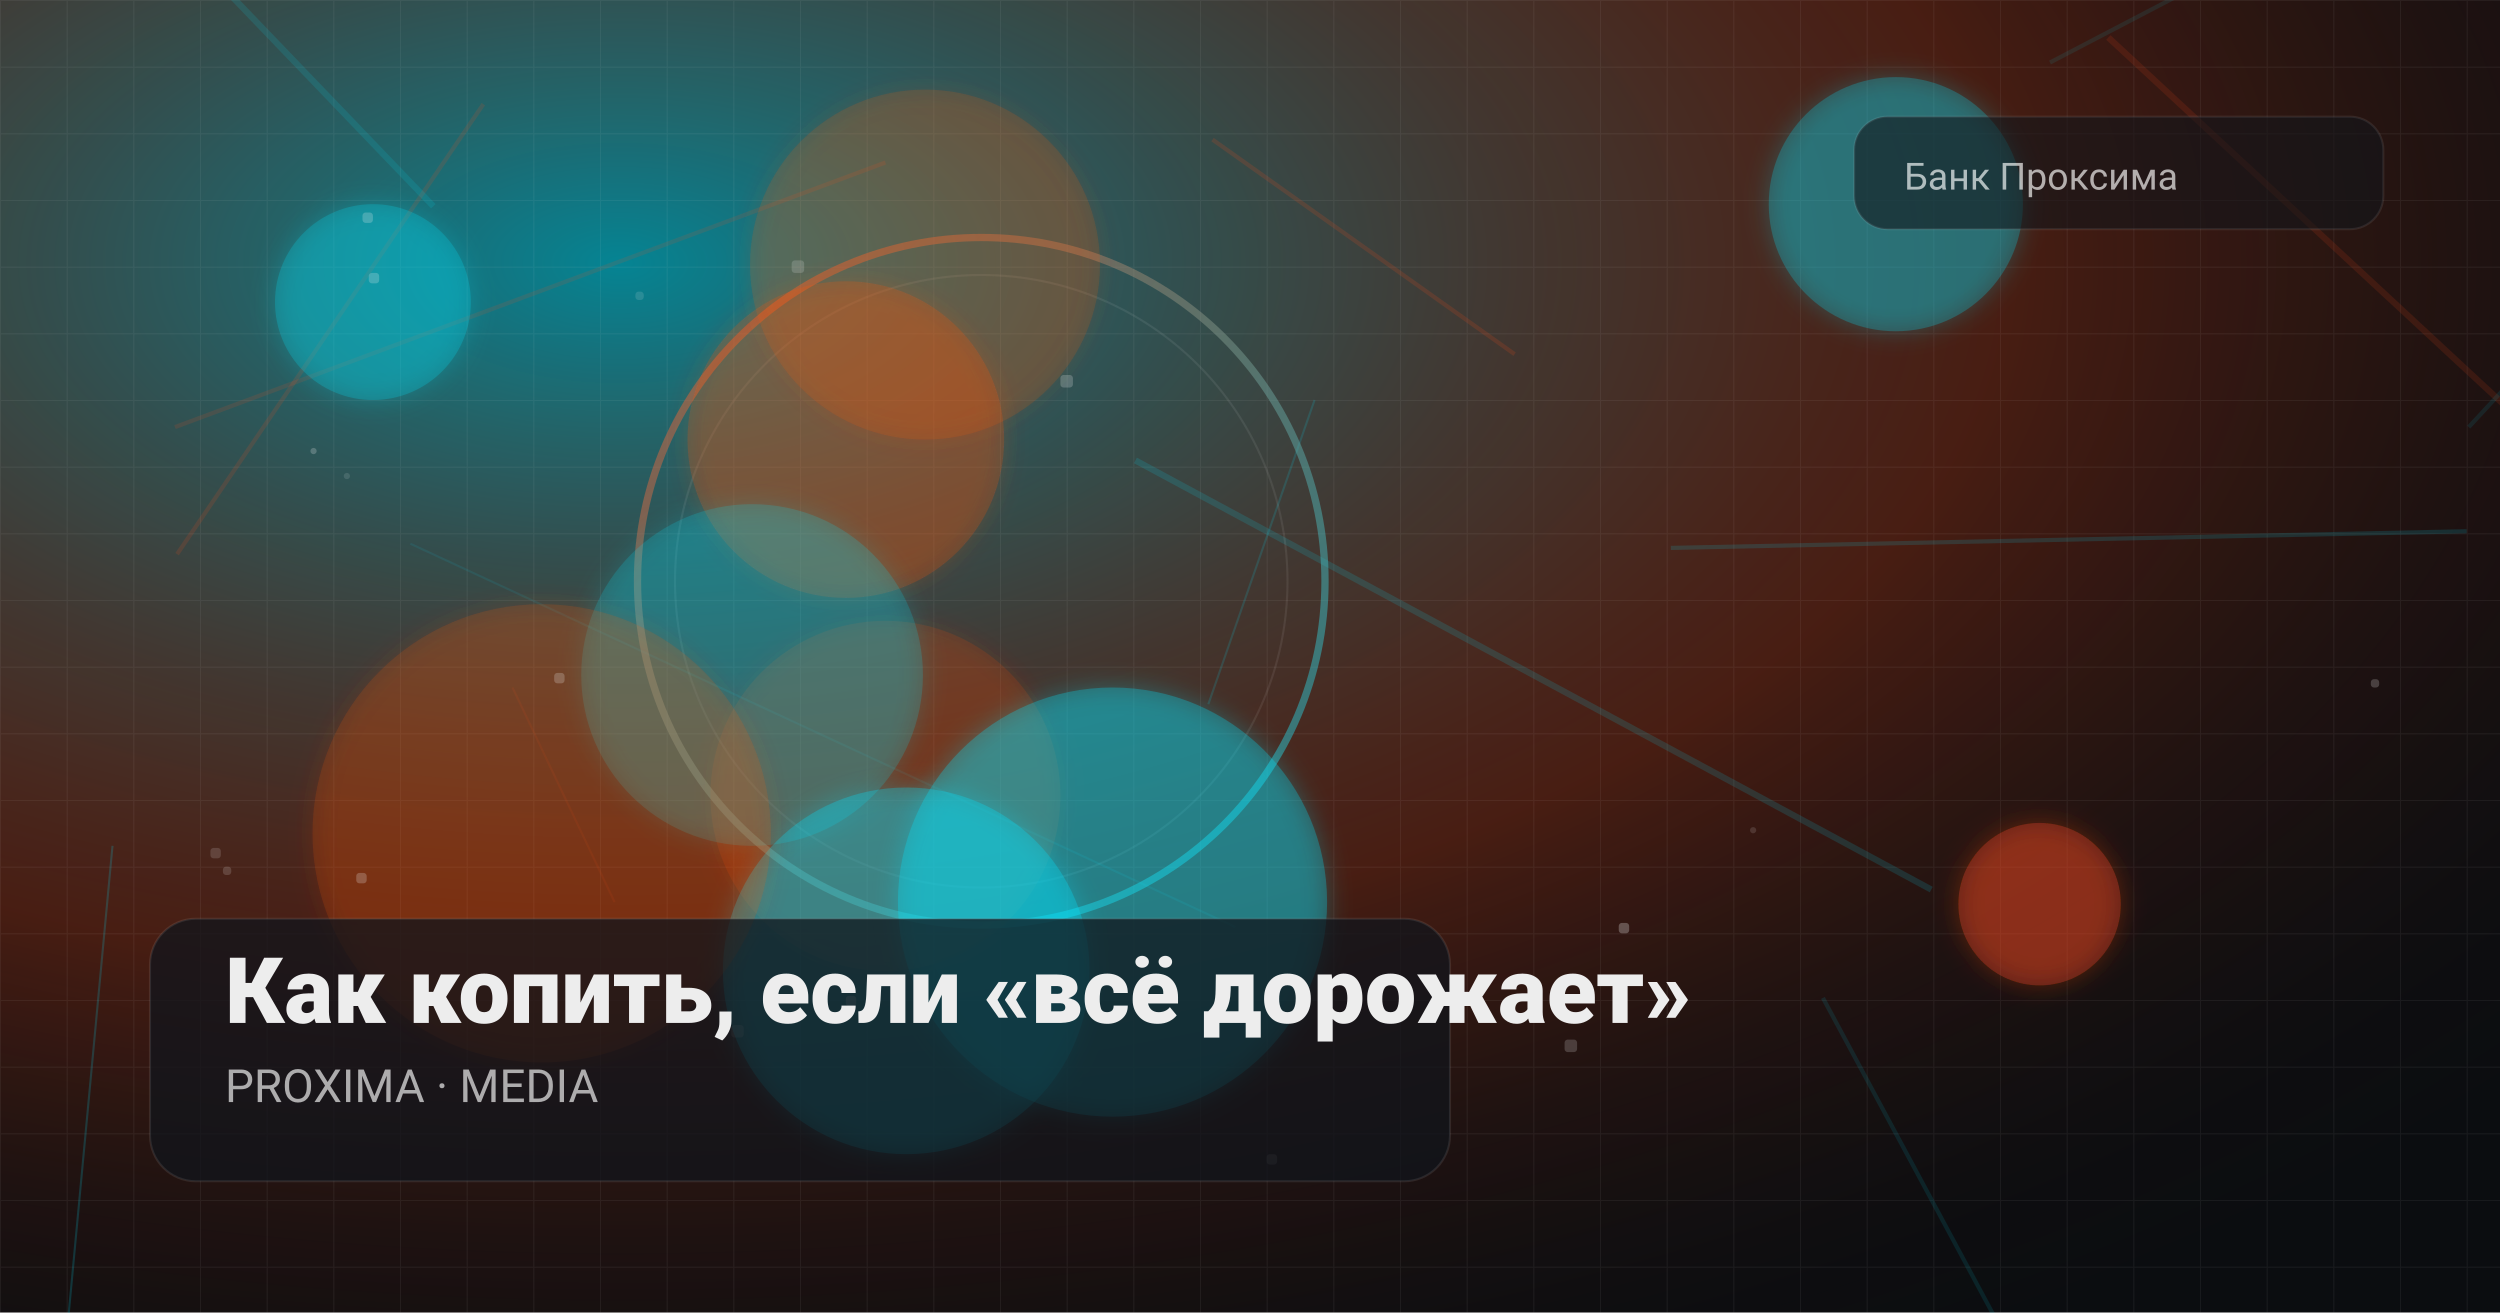
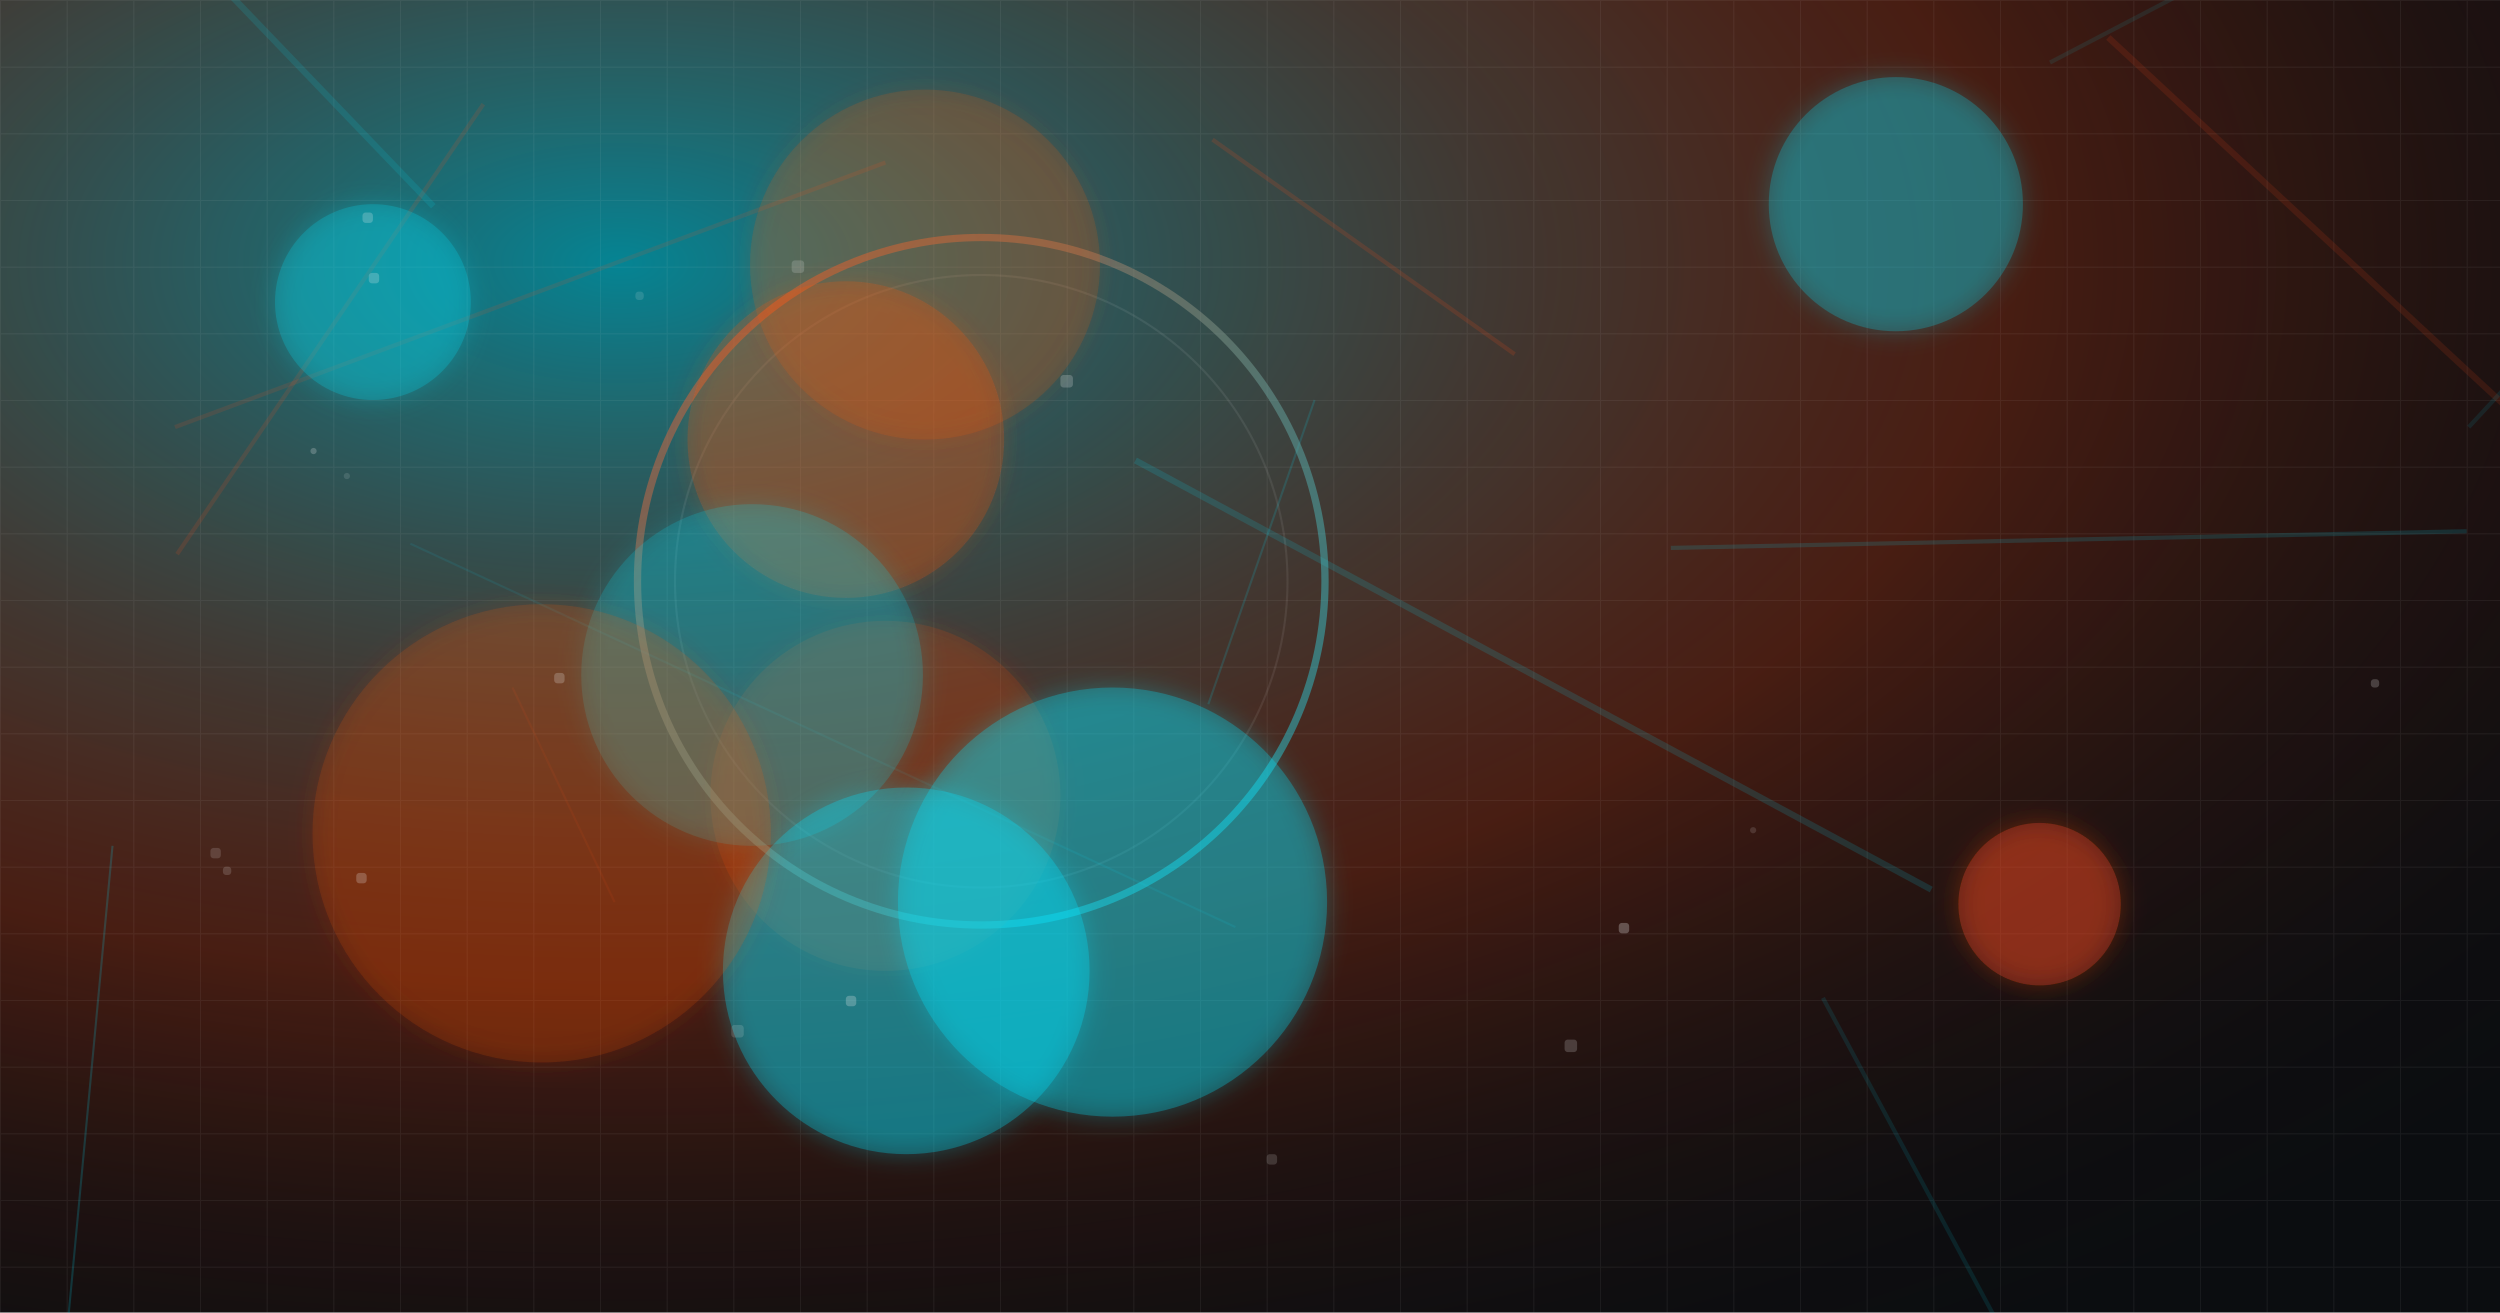
<svg xmlns="http://www.w3.org/2000/svg" width="1200" height="630" viewBox="0 0 1200 630" fill="none">
  <defs>
    <linearGradient id="g1" x1="0" y1="0" x2="1" y2="1">
      <stop offset="0" stop-color="#FF4D1A" stop-opacity="0.95" />
      <stop offset="1" stop-color="#00E5FF" stop-opacity="0.85" />
    </linearGradient>
    <radialGradient id="g2" cx="0.25" cy="0.2" r="1">
      <stop offset="0" stop-color="#00E5FF" stop-opacity="0.55" />
      <stop offset="0.55" stop-color="#FF4D1A" stop-opacity="0.25" />
      <stop offset="1" stop-color="#0B0D10" stop-opacity="0" />
    </radialGradient>
    <pattern id="grid" width="32" height="32" patternUnits="userSpaceOnUse">
      <path d="M 32 0 L 0 0 0 32" stroke="#EDEDED" stroke-opacity="0.06" stroke-width="1" />
    </pattern>
    <filter id="glow" x="-50%" y="-50%" width="200%" height="200%">
      <feGaussianBlur stdDeviation="6" result="b" />
      <feMerge>
        <feMergeNode in="b" />
        <feMergeNode in="SourceGraphic" />
      </feMerge>
    </filter>
  </defs>
  <rect width="1200" height="630" fill="#0B0D10" />
  <rect width="1200" height="630" fill="url(#g2)" />
  <rect width="1200" height="630" fill="url(#grid)" />
  <path d="M295 433 L246 330" stroke="#FF4D1A" stroke-opacity="0.084" stroke-width="1" />
  <path d="M54 406 L32 641" stroke="#00E5FF" stroke-opacity="0.178" stroke-width="1" />
  <path d="M545 221 L927 427" stroke="#00E5FF" stroke-opacity="0.138" stroke-width="3" />
  <path d="M232 50 L85 266" stroke="#FF4D1A" stroke-opacity="0.139" stroke-width="2" />
  <path d="M984 30 L1365 -169" stroke="#00E5FF" stroke-opacity="0.088" stroke-width="2" />
  <path d="M631 192 L580 338" stroke="#00E5FF" stroke-opacity="0.141" stroke-width="1" />
  <path d="M1012 18 L1276 263" stroke="#FF4D1A" stroke-opacity="0.122" stroke-width="3" />
  <path d="M1185 205 L1319 60" stroke="#00E5FF" stroke-opacity="0.091" stroke-width="2" />
  <path d="M1184 255 L802 263" stroke="#00E5FF" stroke-opacity="0.138" stroke-width="2" />
  <path d="M727 170 L582 67" stroke="#FF4D1A" stroke-opacity="0.152" stroke-width="2" />
  <path d="M875 479 L981 676" stroke="#00E5FF" stroke-opacity="0.103" stroke-width="2" />
  <path d="M197 261 L593 445" stroke="#00E5FF" stroke-opacity="0.086" stroke-width="1" />
  <path d="M84 205 L425 78" stroke="#FF4D1A" stroke-opacity="0.125" stroke-width="2" />
  <path d="M208 99 L-32 -151" stroke="#00E5FF" stroke-opacity="0.12" stroke-width="3" />
  <circle cx="471" cy="279" r="165" stroke="url(#g1)" stroke-width="3.5" stroke-opacity="0.55" />
  <circle cx="471" cy="279" r="147" stroke="#EDEDED" stroke-width="1" stroke-opacity="0.08" />
  <circle cx="406" cy="211" r="76" fill="#FF4D1A" fill-opacity="0.201" filter="url(#glow)" />
  <circle cx="179" cy="145" r="47" fill="#00E5FF" fill-opacity="0.21" filter="url(#glow)" />
  <circle cx="425" cy="382" r="84" fill="#FF4D1A" fill-opacity="0.134" filter="url(#glow)" />
  <circle cx="361" cy="324" r="82" fill="#00E5FF" fill-opacity="0.17" filter="url(#glow)" />
  <circle cx="979" cy="434" r="39" fill="#FF4D1A" fill-opacity="0.284" filter="url(#glow)" />
  <circle cx="435" cy="466" r="88" fill="#00E5FF" fill-opacity="0.278" filter="url(#glow)" />
  <circle cx="444" cy="127" r="84" fill="#FF4D1A" fill-opacity="0.151" filter="url(#glow)" />
  <circle cx="910" cy="98" r="61" fill="#00E5FF" fill-opacity="0.232" filter="url(#glow)" />
  <circle cx="260" cy="400" r="110" fill="#FF4D1A" fill-opacity="0.152" filter="url(#glow)" />
  <circle cx="534" cy="433" r="103" fill="#00E5FF" fill-opacity="0.275" filter="url(#glow)" />
  <rect x="305" y="140" width="4" height="4" rx="1.5" fill="#EDEDED" fill-opacity="0.138" />
  <rect x="380" y="125" width="6" height="6" rx="1.5" fill="#EDEDED" fill-opacity="0.182" />
  <rect x="406" y="478" width="5" height="5" rx="1.5" fill="#EDEDED" fill-opacity="0.26" />
  <rect x="101" y="407" width="5" height="5" rx="1.5" fill="#EDEDED" fill-opacity="0.157" />
  <rect x="174" y="102" width="5" height="5" rx="1.5" fill="#EDEDED" fill-opacity="0.227" />
  <rect x="351" y="492" width="6" height="6" rx="1.5" fill="#EDEDED" fill-opacity="0.153" />
  <rect x="107" y="416" width="4" height="4" rx="1.5" fill="#EDEDED" fill-opacity="0.164" />
  <rect x="608" y="554" width="5" height="5" rx="1.5" fill="#EDEDED" fill-opacity="0.162" />
  <rect x="171" y="419" width="5" height="5" rx="1.5" fill="#EDEDED" fill-opacity="0.235" />
  <rect x="509" y="180" width="6" height="6" rx="1.5" fill="#EDEDED" fill-opacity="0.22" />
  <rect x="177" y="131" width="5" height="5" rx="1.5" fill="#EDEDED" fill-opacity="0.224" />
  <rect x="840" y="397" width="3" height="3" rx="1.5" fill="#EDEDED" fill-opacity="0.137" />
  <rect x="266" y="323" width="5" height="5" rx="1.5" fill="#EDEDED" fill-opacity="0.223" />
  <rect x="1138" y="326" width="4" height="4" rx="1.5" fill="#EDEDED" fill-opacity="0.218" />
  <rect x="751" y="499" width="6" height="6" rx="1.5" fill="#EDEDED" fill-opacity="0.195" />
  <rect x="165" y="227" width="3" height="3" rx="1.5" fill="#EDEDED" fill-opacity="0.122" />
  <rect x="777" y="443" width="5" height="5" rx="1.5" fill="#EDEDED" fill-opacity="0.278" />
  <rect x="149" y="215" width="3" height="3" rx="1.5" fill="#EDEDED" fill-opacity="0.228" />
-   <g opacity="0.9">
-     <rect x="890" y="56" width="254" height="54" rx="16" fill="#11151B" fill-opacity="0.65" stroke="#EDEDED" stroke-opacity="0.10" />
-     <text x="914" y="91" fill="#EDEDED" fill-opacity="0.78" font-size="18" font-family="ui-sans-serif, system-ui, -apple-system, Segoe UI, Roboto, Arial">Банк Проксима</text>
-   </g>
-   <g>
-     <rect x="72" y="441" width="624" height="126" rx="22" fill="#11151B" fill-opacity="0.75" stroke="#EDEDED" stroke-opacity="0.10" />
-     <text x="108" y="491" fill="#EDEDED" font-size="44" font-family="ui-sans-serif, system-ui, -apple-system, Segoe UI, Roboto, Arial" font-weight="800">Как копить, если «всё дорожает»</text>
-     <text x="108" y="529" fill="#EDEDED" fill-opacity="0.70" font-size="22" font-family="ui-sans-serif, system-ui, -apple-system, Segoe UI, Roboto, Arial">PROXIMA · MEDIA</text>
-   </g>
</svg>
